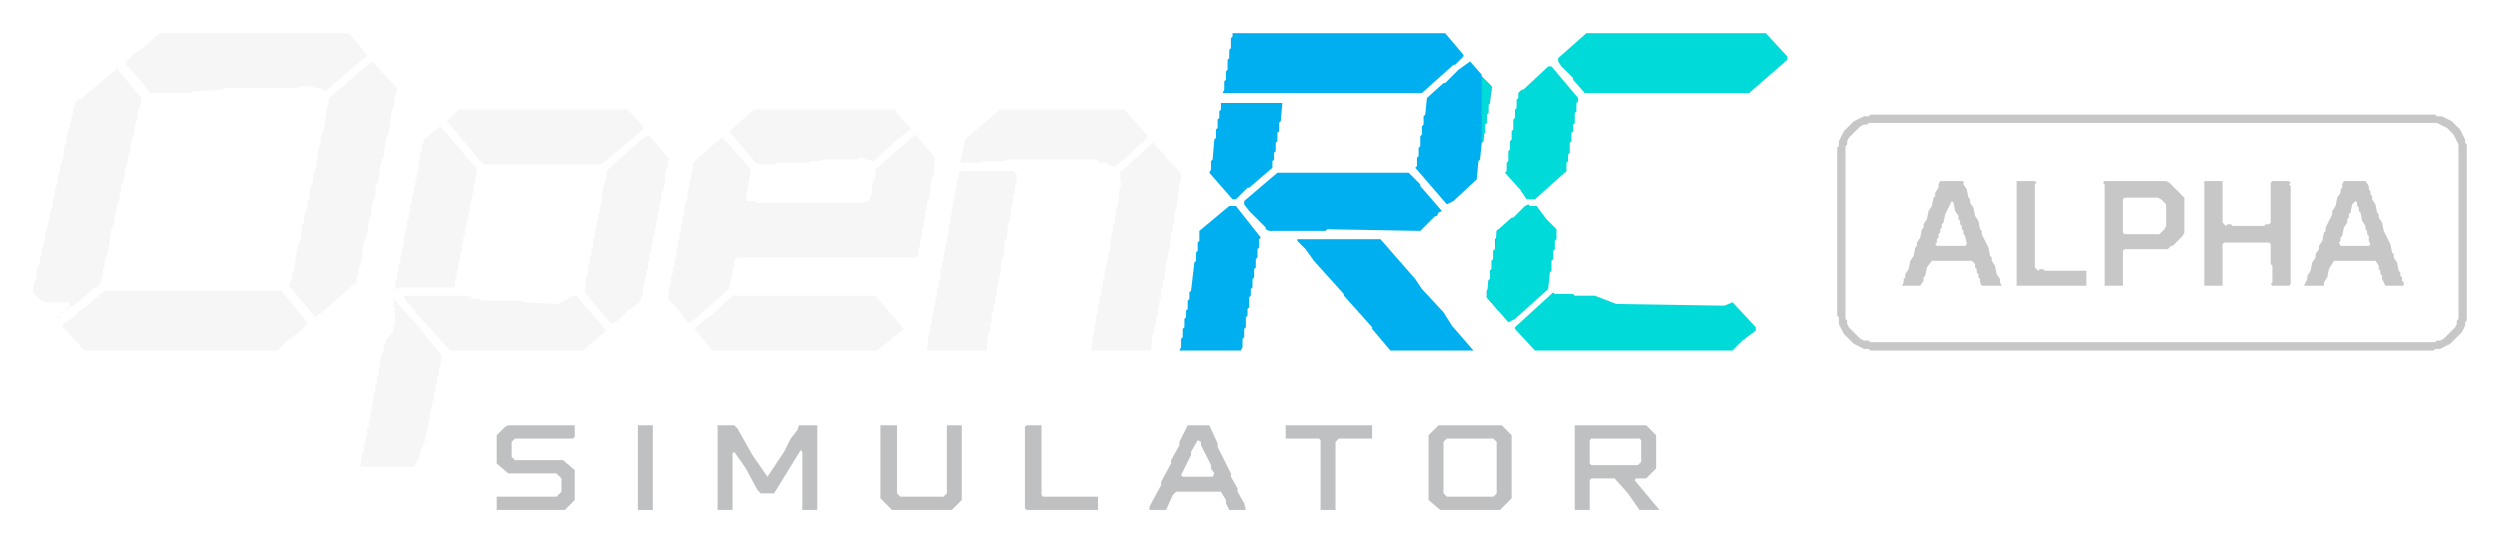
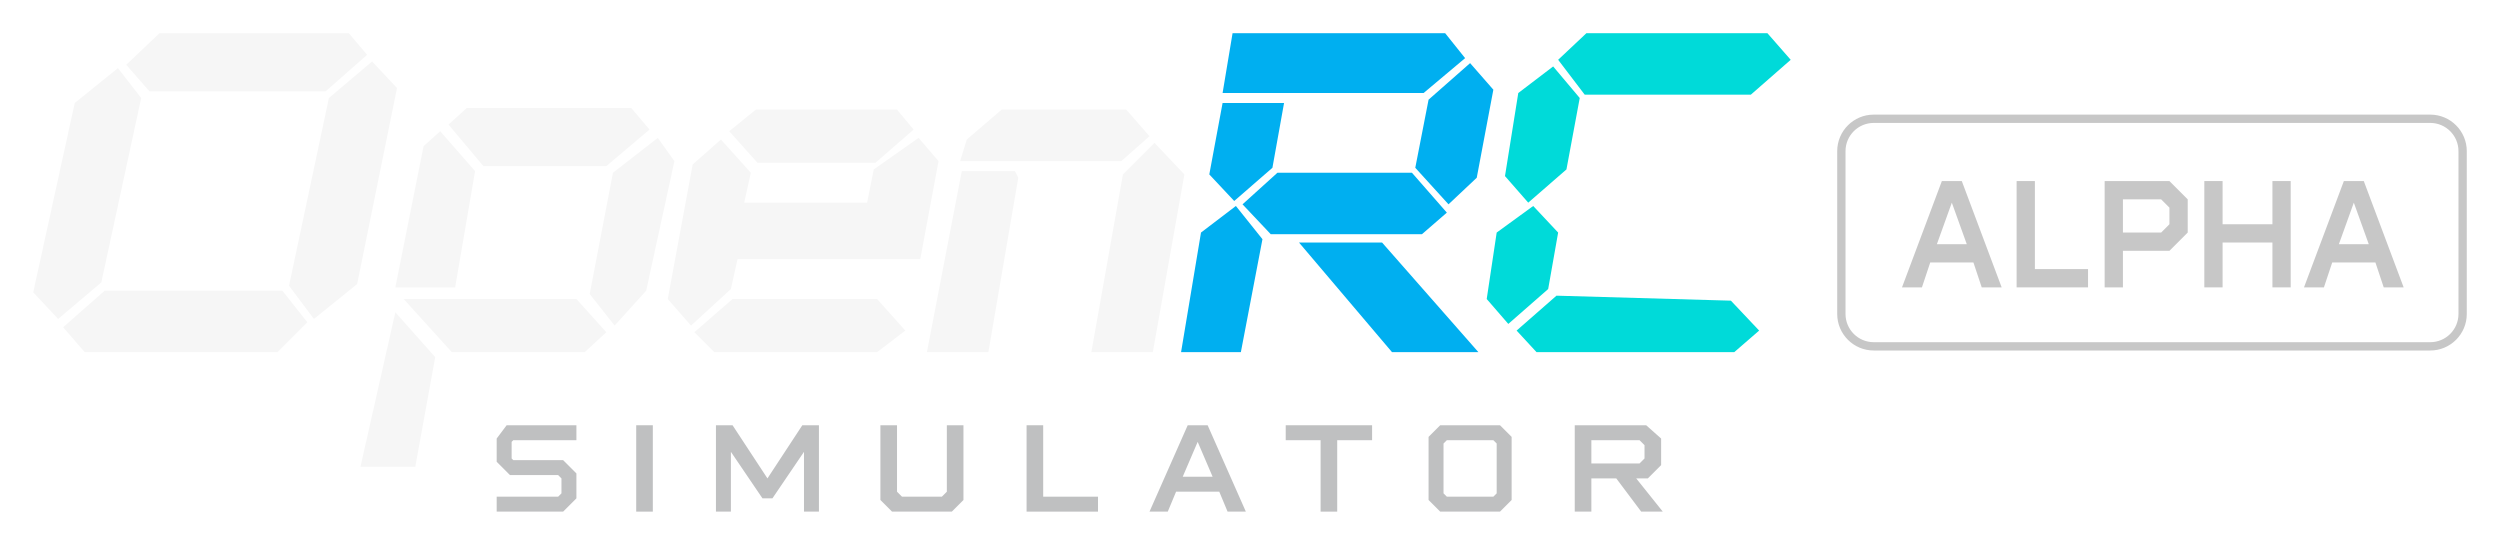
<svg xmlns="http://www.w3.org/2000/svg" viewBox="95 293 1505 327" width="1505" height="327">
-   <g id="Open" fill="#F6F6F6" fill-rule="evenodd">
-     <path id="Open-part-1" d="M332,473 L333,487 L332,488 L332,492 L327,498 L327,500 L326,501 L326,504 L324,509 L323,519 L322,520 L322,524 L321,525 L321,529 L320,530 L319,539 L355,539 L355,535 L356,534 L356,530 L357,529 L357,525 L358,524 L358,520 L359,519 L359,515 L360,514 L361,507 L350,494 L350,493 Z" />
-     <path id="Open-part-2" d="M513,491 L524,504 L623,504 L639,491 L622,471 L536,471 L522,484 L521,484 Z" />
-     <path id="Open-part-3" d="M338,471 L340,475 L345,480 L345,481 L366,504 L446,504 L460,492 L442,471 L440,471 L431,476 L410,475 L409,474 L385,474 L384,473 L380,473 L377,471 Z" />
-     <path id="Open-part-4" d="M133,490 L146,504 L262,504 L268,498 L275,493 L280,488 L280,487 L265,469 L265,468 L158,468 L145,479 L144,479 L139,484 L133,488 Z" />
-     <path id="Open-part-5" d="M705,396 L674,396 L672,397 L672,401 L671,402 L671,406 L670,407 L670,412 L669,413 L669,417 L668,418 L668,422 L667,423 L667,428 L666,429 L666,434 L665,435 L665,439 L664,440 L664,444 L663,445 L663,450 L662,451 L662,455 L661,456 L661,461 L660,462 L660,466 L659,467 L659,472 L658,473 L658,477 L657,478 L657,482 L656,483 L656,488 L655,489 L655,493 L654,494 L653,504 L689,504 L690,494 L691,493 L691,488 L692,487 L692,482 L693,481 L693,477 L694,476 L694,472 L695,471 L695,466 L696,465 L696,461 L697,460 L698,449 L699,448 L700,438 L701,437 L702,427 L703,426 L704,416 L705,415 L705,410 L706,409 L706,405 L707,404 L707,398 Z" />
-     <path id="Open-part-6" d="M790,379 L789,379 L769,397 L770,405 L769,406 L768,417 L767,418 L766,428 L765,429 L765,433 L764,434 L763,445 L762,446 L762,450 L761,451 L761,455 L760,456 L760,460 L759,461 L759,465 L758,466 L758,470 L757,471 L757,476 L756,477 L756,482 L755,483 L755,487 L754,488 L754,493 L753,494 L752,504 L788,504 L789,494 L790,493 L790,489 L791,488 L791,484 L792,483 L792,478 L793,477 L793,473 L794,472 L794,467 L795,466 L795,462 L796,461 L797,450 L798,449 L798,445 L799,444 L800,433 L801,432 L801,428 L802,427 L802,421 L803,420 L805,403 L806,402 L806,398 L804,395 L797,388 L797,387 L790,380 Z" />
-     <path id="Open-part-7" d="M658,388 L646,374 L622,395 L622,399 L620,404 L620,409 L618,414 L616,414 L615,415 L550,415 L549,414 L545,414 L544,413 L547,395 L531,377 L531,376 L529,376 L512,391 L512,396 L511,397 L511,401 L510,402 L510,406 L509,407 L509,412 L507,417 L507,422 L506,423 L506,427 L505,428 L505,432 L504,433 L504,437 L503,438 L503,442 L502,443 L502,448 L501,449 L501,453 L500,454 L500,458 L499,459 L499,464 L498,465 L497,473 L503,479 L509,487 L511,487 L534,467 L535,460 L536,459 L536,455 L537,454 L537,450 L539,448 L647,448 L648,446 L648,442 L649,441 L649,437 L650,436 L650,431 L651,430 L651,426 L652,425 L652,420 L653,419 L653,415 L654,414 L656,400 L657,399 Z" />
-     <path id="Open-part-8" d="M486,374 L480,378 L460,396 L460,401 L458,406 L457,416 L456,417 L456,421 L455,422 L455,426 L454,427 L454,431 L453,432 L453,436 L452,437 L452,442 L451,443 L451,447 L450,448 L450,452 L449,453 L449,458 L448,459 L447,469 L463,488 L467,486 L473,480 L480,475 L482,470 L482,466 L483,465 L483,461 L484,460 L484,456 L485,455 L485,451 L486,450 L486,446 L487,445 L487,441 L488,440 L488,436 L489,435 L489,431 L490,430 L490,426 L491,425 L491,420 L492,419 L492,415 L493,414 L493,410 L495,405 L496,395 L497,394 L497,390 L498,389 L486,375 Z" />
-     <path id="Open-part-9" d="M360,369 L350,377 L350,379 L349,380 L349,384 L348,385 L348,389 L347,390 L347,395 L346,396 L346,400 L345,401 L345,405 L344,406 L344,410 L343,411 L343,415 L342,416 L342,420 L341,421 L341,425 L340,426 L340,430 L339,431 L339,435 L338,436 L338,441 L337,442 L337,446 L336,447 L336,451 L335,452 L335,456 L334,457 L334,461 L333,462 L333,466 L334,467 L336,466 L368,466 L369,465 L369,461 L370,460 L370,456 L371,455 L371,450 L372,449 L372,445 L373,444 L373,440 L374,439 L374,435 L375,434 L375,430 L376,429 L376,425 L377,424 L377,420 L378,419 L378,415 L379,414 L379,410 L380,409 L380,404 L381,403 L382,394 L374,386 L374,385 Z" />
-     <path id="Open-part-10" d="M673,391 L686,391 L687,390 L700,390 L701,389 L755,389 L757,391 L761,391 L764,393 L766,393 L774,387 L782,379 L783,379 L786,375 L772,359 L697,359 L676,377 Z" />
-     <path id="Open-part-11" d="M534,372 L550,391 L552,392 L562,392 L563,391 L582,391 L583,390 L589,390 L590,389 L611,389 L612,388 L615,388 L616,389 L621,390 L635,377 L643,371 L643,370 L634,360 L634,359 L549,359 Z" />
-     <path id="Open-part-12" d="M364,366 L386,392 L457,392 L482,371 L482,369 L473,359 L371,359 Z" />
-     <path id="Open-part-13" d="M166,334 L143,353 L142,353 L140,355 L140,357 L139,358 L139,362 L138,363 L138,366 L137,367 L137,370 L135,375 L135,379 L134,380 L133,388 L131,393 L131,397 L130,398 L130,402 L128,407 L128,411 L127,412 L127,416 L125,421 L125,425 L124,426 L124,429 L122,434 L122,438 L120,443 L120,447 L119,448 L119,451 L117,456 L117,460 L115,465 L115,469 L120,474 L122,475 L136,475 L137,476 L137,477 L129,484 L130,485 L130,484 L134,480 L142,475 L152,466 L153,466 L156,463 L156,460 L157,459 L157,455 L158,454 L158,450 L160,445 L162,431 L164,426 L164,422 L165,421 L165,418 L167,413 L167,409 L168,408 L168,405 L170,400 L170,396 L172,391 L172,387 L173,386 L174,378 L176,373 L176,369 L178,364 L178,360 L180,355 L180,352 L166,335 Z" />
-     <path id="Open-part-14" d="M319,330 L293,352 L293,356 L292,357 L290,371 L288,376 L288,380 L287,381 L285,395 L284,396 L283,404 L282,405 L281,413 L280,414 L280,418 L278,423 L278,427 L277,428 L276,437 L274,442 L272,456 L271,457 L271,460 L269,465 L284,483 L284,484 L289,481 L308,464 L309,464 L310,459 L311,458 L311,454 L312,453 L314,439 L316,434 L317,425 L318,424 L319,416 L321,411 L321,406 L323,401 L324,392 L326,387 L327,378 L329,373 L331,359 L332,358 L333,350 L334,349 L334,346 Z" />
-     <path id="Open-part-15" d="M171,332 L181,343 L185,349 L210,349 L211,348 L229,347 L230,346 L274,346 L275,345 L284,345 L285,346 L288,346 L291,348 L314,328 L315,328 L316,326 L305,313 L191,313 L181,322 L175,326 L171,330 Z" />
+   <g id="Open" fill="#F6F6F6">
+     <path id="O-top" d="M171 332 L191 313 L305 313 L316 326 L291 348 L185 348 Z" />
+     <path id="O-left" d="M166 334 L180 352 L156 463 L130 485 L115 469 L140 355 Z" />
+     <path id="O-right" d="M319 330 L334 346 L310 464 L284 485 L269 465 L293 352 Z" />
+     <path id="O-bottom" d="M133 490 L158 468 L265 468 L280 487 L262 505 L146 505 Z" />
+     <path id="p-top" d="M365 368 L376 358 L475 358 L486 371 L460 393 L386 393 Z" />
+     <path id="p-left" d="M360 372 L381 396 L369 466 L333 466 L350 381 Z" />
+     <path id="p-right" d="M491 376 L501 390 L484 468 L465 489 L450 470 L464 397 Z" />
+     <path id="p-bottom" d="M338 473 L367 505 L447 505 L460 493 L442 473 Z" />
+     <path id="e-top" d="M534 372 L550 359 L635 359 L645 371 L622 391 L551 391 Z" />
+     <path id="e-middle" d="M529 377 L547 397 L543 415 L617 415 L621 395 L648 376 L660 390 L649 449 L539 449 L535 467 L511 489 L497 473 L512 392 Z" />
+     <path id="e-bottom" d="M513 493 L536 473 L623 473 L640 492 L623 505 L525 505 Z" />
+     <path id="n-top" d="M673 390 L677 377 L698 359 L773 359 L787 375 L770 390 Z" />
+     <path id="n-left" d="M674 396 L706 396 L708 400 L690 505 L653 505 Z" />
+     <path id="n-right" d="M790 379 L808 398 L789 505 L752 505 L771 398 Z" />
  </g>
-   <g id="p-descender" fill="#F6F6F6" fill-rule="evenodd">
-     <path id="p-descender-part-1" d="M325,505 L324,514 L323,515 L323,519 L322,520 L322,524 L321,525 L321,529 L320,530 L320,535 L319,536 L319,540 L318,541 L318,545 L317,546 L317,550 L316,551 L316,555 L315,556 L315,560 L314,561 L314,565 L313,566 L312,574 L344,574 L348,567 L348,565 L351,558 L351,555 L352,554 L352,550 L353,549 L353,545 L354,544 L354,540 L355,539 L355,535 L356,534 L356,530 L357,529 L357,525 L358,524 L358,520 L359,519 L359,505 Z" />
+   <g id="p-descender" fill="#F6F6F6">
+     <path id="p-tail" d="M333 481 L357 508 L345 574 L312 574 Z" />
  </g>
-   <g id="R" fill="#00AFF0" fill-rule="evenodd">
-     <path id="R-part-1" d="M876,437 L876,438 L881,443 L886,450 L904,470 L904,471 L921,490 L921,491 L932,504 L982,504 L969,489 L964,481 L951,467 L947,461 L926,437 Z" />
-     <path id="R-part-2" d="M997,431 L996,432 L996,436 L995,437 L995,443 L994,444 L994,449 L993,450 L993,455 L992,456 L992,461 L991,462 L991,467 L990,468 L990,472 L997,480 Z" />
-     <path id="R-part-3" d="M839,417 L835,417 L817,432 L817,438 L816,439 L816,444 L815,445 L815,450 L814,451 L812,468 L811,469 L811,473 L810,474 L810,479 L809,480 L809,484 L808,485 L808,490 L807,491 L807,496 L806,497 L806,502 L805,504 L842,504 L843,502 L843,497 L844,496 L844,491 L845,490 L845,484 L846,483 L846,479 L847,478 L847,472 L848,471 L848,467 L849,466 L849,461 L850,460 L850,455 L851,454 L851,449 L852,448 L852,443 L853,442 L853,437 L854,436 Z" />
-     <path id="R-part-4" d="M844,414 L844,416 L847,420 L857,430 L857,431 L859,432 L893,432 L894,431 L950,432 L959,423 L960,423 L961,421 L963,420 L950,405 L950,404 L943,397 L864,397 Z" />
-     <path id="R-part-5" d="M867,355 L830,355 L830,359 L829,360 L829,364 L828,365 L828,370 L827,371 L827,376 L826,377 L825,389 L824,390 L824,395 L823,397 L837,413 L839,413 L846,406 L847,406 L861,394 L861,390 L862,389 L862,385 L863,384 L863,379 L864,378 L864,373 L865,372 L865,367 L866,366 Z" />
-     <path id="R-part-6" d="M980,330 L973,335 L965,343 L964,343 L954,352 L953,362 L952,363 L952,368 L951,369 L951,374 L950,375 L950,381 L949,382 L949,387 L948,388 L948,393 L947,394 L966,416 L970,414 L984,401 L985,390 L986,389 L987,379 L988,378 L989,368 L990,367 L990,362 L991,361 L991,356 L992,355 L993,345 L987,339 L987,338 Z" />
-     <path id="R-part-7" d="M831,349 L951,349 L970,332 L971,332 L976,327 L976,326 L965,313 L837,313 L837,315 L836,316 L836,322 L835,323 L835,328 L834,329 L834,335 L833,336 L833,341 L832,342 L832,347 Z" />
+   <g id="R" fill="#00AFF0">
+     <path id="R-top" d="M831 349 L952 349 L977 328 L965 313 L837 313 Z" />
+     <path id="R-right" d="M947 394 L967 416 L984 400 L994 347 L980 331 L955 353 Z" />
+     <path id="R-upper-left" d="M823 398 L838 414 L861 394 L868 355 L831 355 Z" />
+     <path id="R-middle" d="M843 416 L860 434 L951 434 L966 421 L945 397 L864 397 Z" />
+     <path id="R-lower-left" d="M806 505 L842 505 L855 437 L839 417 L818 433 Z" />
+     <path id="R-leg" d="M877 439 L933 505 L985 505 L927 439 Z" />
  </g>
-   <g id="C" fill="#00DAD9" fill-rule="evenodd">
-     <path id="C-part-1" d="M1007,490 L1007,491 L1019,504 L1138,504 L1144,498 L1152,492 L1152,490 L1138,475 L1133,477 L1068,476 L1055,471 L1043,471 L1042,470 L1031,470 L1030,469 Z" />
-     <path id="C-part-2" d="M1020,417 L1016,417 L1015,416 L1013,417 L1006,424 L1005,424 L996,432 L995,443 L994,444 L994,449 L993,450 L993,455 L992,456 L992,461 L991,462 L990,472 L1003,487 L1007,485 L1027,467 L1028,457 L1029,456 L1029,450 L1030,449 L1030,444 L1031,443 L1031,438 L1032,437 L1032,431 L1026,425 Z" />
-     <path id="C-part-3" d="M987,338 L987,384 L987,379 L988,378 L988,374 L989,373 L989,368 L990,367 L990,362 L991,361 L991,356 L992,355 L992,349 L993,348 L993,345 L987,339 Z" />
-     <path id="C-part-4" d="M1029,333 L1027,333 L1012,347 L1011,347 L1009,349 L1009,352 L1008,353 L1008,358 L1007,359 L1007,364 L1006,365 L1006,371 L1005,372 L1005,377 L1004,378 L1004,383 L1003,384 L1003,390 L1002,391 L1002,396 L1001,397 L1010,407 L1014,413 L1019,413 L1038,396 L1038,391 L1039,390 L1039,386 L1040,385 L1040,379 L1041,378 L1041,373 L1042,372 L1042,368 L1043,367 L1043,361 L1044,360 L1044,355 L1045,354 L1045,352 Z" />
-     <path id="C-part-5" d="M1033,328 L1033,330 L1035,333 L1042,340 L1042,341 L1049,349 L1148,349 L1171,329 L1171,327 L1158,313 L1050,313 Z" />
+   <g id="C" fill="#00DAD9">
+     <path id="C-top" d="M1033 329 L1050 313 L1159 313 L1173 329 L1149 350 L1049 350 Z" />
+     <path id="C-upper-left" d="M1001 399 L1015 415 L1038 395 L1046 352 L1030 333 L1009 349 Z" />
+     <path id="C-lower-left" d="M990 473 L1003 488 L1027 467 L1033 433 L1018 417 L996 433 Z" />
+     <path id="C-bottom" d="M1008 492 L1020 505 L1139 505 L1154 492 L1137 474 L1032 471 Z" />
  </g>
  <g id="SIMULATOR" fill="#BFC0C1" fill-rule="evenodd">
-     <path id="SIMULATOR-part-1" d="M1043,549 L1043,600 L1052,600 L1052,582 L1053,581 L1067,581 L1075,590 L1082,600 L1094,600 L1079,582 L1080,581 L1086,581 L1092,575 L1092,555 L1086,549 Z M1052,558 L1053,557 L1082,557 L1083,558 L1083,571 L1081,573 L1053,573 L1052,572 Z" />
-     <path id="SIMULATOR-part-3" d="M961,549 L955,555 L955,594 L962,600 L998,600 L1005,593 L1005,555 L999,549 Z M966,557 L994,557 L996,559 L996,590 L994,592 L966,592 L964,590 L964,559 Z" />
-     <path id="SIMULATOR-part-5" d="M869,549 L869,557 L889,557 L890,558 L890,600 L899,600 L899,559 L901,557 L921,557 L921,549 Z" />
-     <path id="SIMULATOR-part-6" d="M810,549 L805,559 L805,561 L800,570 L800,572 L794,583 L794,585 L787,598 L787,600 L797,600 L801,591 L803,589 L830,589 L833,594 L833,596 L835,600 L845,600 L844,596 L840,589 L840,587 L836,580 L836,578 L828,562 L828,560 L823,549 Z M816,558 L818,559 L818,561 L824,573 L824,575 L826,578 L825,580 L807,580 L806,579 L812,567 L812,565 Z" />
-     <path id="SIMULATOR-part-8" d="M713,549 L712,550 L712,599 L713,600 L756,600 L756,592 L723,592 L722,591 L722,549 Z" />
-     <path id="SIMULATOR-part-9" d="M625,549 L625,593 L632,600 L668,600 L674,594 L674,549 L665,549 L665,590 L663,592 L637,592 L635,590 L635,549 Z" />
-     <path id="SIMULATOR-part-10" d="M527,549 L527,600 L536,600 L536,566 L537,565 L544,575 L551,588 L553,590 L561,590 L577,564 L578,565 L578,600 L587,600 L587,549 L576,549 L575,552 L571,557 L567,565 L557,580 L548,567 L539,551 L537,549 Z" />
-     <path id="SIMULATOR-part-11" d="M479,549 L479,600 L488,600 L488,549 Z" />
-     <path id="SIMULATOR-part-12" d="M399,550 L394,555 L394,572 L401,578 L430,578 L433,581 L433,589 L430,592 L394,592 L394,600 L435,600 L441,594 L441,576 L434,570 L405,570 L403,568 L403,559 L405,557 L440,557 L441,556 L441,549 L401,549 Z" />
+     <path id="SIMULATOR-S" d="M400 549 L442 549 L442 558 L404 558 L403 559 L403 569 L404 570 L434 570 L442 578 L442 593 L434 601 L394 601 L394 592 L431 592 L433 590 L433 581 L431 579 L402 579 L394 571 L394 557 Z" />
+     <path id="SIMULATOR-I" d="M478 549 L488 549 L488 601 L478 601 Z" />
+     <path id="SIMULATOR-M" d="M526 601 L526 549 L536 549 L557 581 L578 549 L588 549 L588 601 L579 601 L579 565 L560 593 L554 593 L535 565 L535 601 Z" />
+     <path id="SIMULATOR-U" d="M625 549 L635 549 L635 589 L638 592 L662 592 L665 589 L665 549 L675 549 L675 594 L668 601 L632 601 L625 594 Z" />
+     <path id="SIMULATOR-L" d="M713 549 L723 549 L723 592 L756 592 L756 601 L713 601 Z" />
+     <path id="SIMULATOR-A" d="M787 601 L810 549 L822 549 L845 601 L834 601 L829 589 L803 589 L798 601 Z M807 580 L825 580 L816 559 Z" />
+     <path id="SIMULATOR-T" d="M869 549 L921 549 L921 558 L900 558 L900 601 L890 601 L890 558 L869 558 Z" />
+     <path id="SIMULATOR-O" d="M962 549 L998 549 L1005 556 L1005 594 L998 601 L962 601 L955 594 L955 556 Z M966 558 L994 558 L996 560 L996 590 L994 592 L966 592 L964 590 L964 560 Z" />
+     <path id="SIMULATOR-R" d="M1043 549 L1086 549 L1095 557 L1095 573 L1087 581 L1080 581 L1096 601 L1083 601 L1068 581 L1053 581 L1053 601 L1043 601 Z M1053 558 L1082 558 L1085 561 L1085 569 L1082 572 L1053 572 Z" />
  </g>
  <g id="ALPHA" fill="#C7C7C7" fill-rule="evenodd">
-     <path id="alpha-part-0" d="M1506,402 L1505,404 L1505,406 L1504,407 L1504,409 L1502,412 L1501,417 L1499,420 L1499,422 L1495,430 L1495,432 L1494,433 L1493,438 L1491,441 L1491,443 L1489,446 L1489,448 L1487,451 L1486,456 L1484,459 L1484,461 L1482,465 L1494,465 L1494,463 L1496,460 L1497,455 L1500,450 L1525,450 L1527,453 L1527,455 L1528,456 L1528,458 L1529,459 L1529,461 L1531,465 L1542,465 L1542,463 L1541,462 L1541,460 L1540,459 L1540,457 L1539,456 L1538,451 L1536,448 L1536,446 L1535,445 L1534,440 L1530,432 L1529,427 L1527,424 L1527,422 L1526,421 L1525,416 L1523,413 L1523,411 L1522,410 L1522,408 L1521,407 L1521,405 L1519,402 Z M1513,414 L1514,415 L1514,417 L1515,418 L1515,420 L1516,421 L1517,426 L1519,429 L1519,431 L1520,432 L1520,434 L1521,435 L1521,438 L1522,440 L1521,441 L1504,441 L1503,439 L1504,438 L1504,436 L1505,435 L1506,430 L1508,427 L1508,425 L1509,424 L1509,422 L1510,421 L1511,416 Z" />
-     <path id="alpha-part-2" d="M1422,402 L1422,465 L1433,465 L1433,440 L1434,439 L1461,439 L1462,440 L1462,452 L1463,453 L1463,463 L1462,464 L1463,465 L1473,465 L1474,464 L1474,405 L1473,404 L1474,403 L1473,402 L1463,402 L1462,403 L1462,427 L1461,428 L1459,428 L1458,429 L1439,429 L1438,428 L1436,428 L1435,429 L1433,427 L1433,402 Z" />
-     <path id="alpha-part-3" d="M1399,402 L1362,402 L1361,403 L1362,404 L1362,465 L1373,465 L1373,444 L1374,443 L1400,443 L1402,441 L1403,441 L1409,435 L1410,433 L1410,412 L1401,403 Z M1373,413 L1374,412 L1394,412 L1396,413 L1399,416 L1399,429 L1398,431 L1395,434 L1374,434 L1373,433 Z" />
-     <path id="alpha-part-5" d="M1309,402 L1309,465 L1351,465 L1351,456 L1326,456 L1325,455 L1323,455 L1322,456 L1320,454 L1320,404 L1321,403 L1320,402 Z" />
-     <path id="alpha-part-6" d="M1263,402 L1262,404 L1262,406 L1260,409 L1260,411 L1259,412 L1258,417 L1256,420 L1255,425 L1253,428 L1253,430 L1252,431 L1251,436 L1249,439 L1249,441 L1248,442 L1247,447 L1245,450 L1244,455 L1242,458 L1242,460 L1241,461 L1241,463 L1240,465 L1251,465 L1253,462 L1253,460 L1254,459 L1255,454 L1258,450 L1282,450 L1284,452 L1284,454 L1285,455 L1285,457 L1286,458 L1286,460 L1287,461 L1287,463 L1288,465 L1300,465 L1299,463 L1299,461 L1297,458 L1296,453 L1294,450 L1294,448 L1293,447 L1292,442 L1288,434 L1288,432 L1287,431 L1286,426 L1284,423 L1283,418 L1281,415 L1281,413 L1280,412 L1279,407 L1277,404 L1277,402 Z M1270,414 L1271,415 L1272,420 L1274,423 L1274,425 L1275,426 L1275,428 L1276,429 L1276,431 L1277,432 L1277,434 L1278,435 L1279,440 L1278,441 L1261,441 L1260,440 L1261,439 L1261,437 L1262,436 L1262,434 L1263,433 L1263,431 L1264,430 L1264,428 L1265,427 L1266,422 Z" />
-     <path id="alpha-part-8" d="M1202,378 L1202,381 L1201,382 L1201,483 L1202,484 L1202,488 L1205,494 L1211,500 L1217,503 L1220,503 L1221,504 L1560,504 L1561,503 L1564,503 L1570,500 L1577,493 L1579,489 L1579,487 L1580,486 L1580,380 L1579,379 L1579,377 L1576,371 L1571,366 L1565,363 L1562,363 L1561,362 L1221,362 L1220,363 L1217,363 L1211,366 L1205,372 Z M1206,381 L1207,380 L1207,378 L1208,376 L1215,369 L1217,368 L1219,368 L1220,367 L1562,367 L1568,370 L1572,374 L1575,380 L1575,485 L1574,486 L1574,488 L1573,490 L1566,497 L1564,498 L1562,498 L1561,499 L1221,499 L1220,498 L1217,498 L1215,497 L1208,490 L1207,488 L1207,486 L1206,485 Z" />
+     <path id="ALPHA-A-first" d="M1240 466 L1264 402 L1276 402 L1300 466 L1288 466 L1283 451 L1257 451 L1252 466 Z M1261 440 L1279 440 L1270 415 Z" />
+     <path id="ALPHA-L" d="M1309 402 L1320 402 L1320 455 L1352 455 L1352 466 L1309 466 Z" />
+     <path id="ALPHA-P" d="M1362 402 L1401 402 L1412 413 L1412 433 L1401 444 L1373 444 L1373 466 L1362 466 Z M1373 413 L1396 413 L1401 418 L1401 428 L1396 433 L1373 433 Z" />
+     <path id="ALPHA-H" d="M1422 402 L1433 402 L1433 428 L1463 428 L1463 402 L1474 402 L1474 466 L1463 466 L1463 439 L1433 439 L1433 466 L1422 466 Z" />
+     <path id="ALPHA-A-last" d="M1482 466 L1506 402 L1518 402 L1542 466 L1530 466 L1525 451 L1499 451 L1494 466 Z M1503 440 L1521 440 L1512 415 Z" />
+     <path id="ALPHA-frame" d="M1223 362 L1558 362 C1570.15 362 1580 371.85 1580 384 L1580 482 C1580 494.15 1570.15 504 1558 504 L1223 504 C1210.85 504 1201 494.15 1201 482 L1201 384 C1201 371.85 1210.85 362 1223 362 Z M1223 367 L1558 367 C1567.39 367 1575 374.61 1575 384 L1575 482 C1575 491.39 1567.39 499 1558 499 L1223 499 C1213.61 499 1206 491.39 1206 482 L1206 384 C1206 374.61 1213.61 367 1223 367 Z" />
  </g>
</svg>
